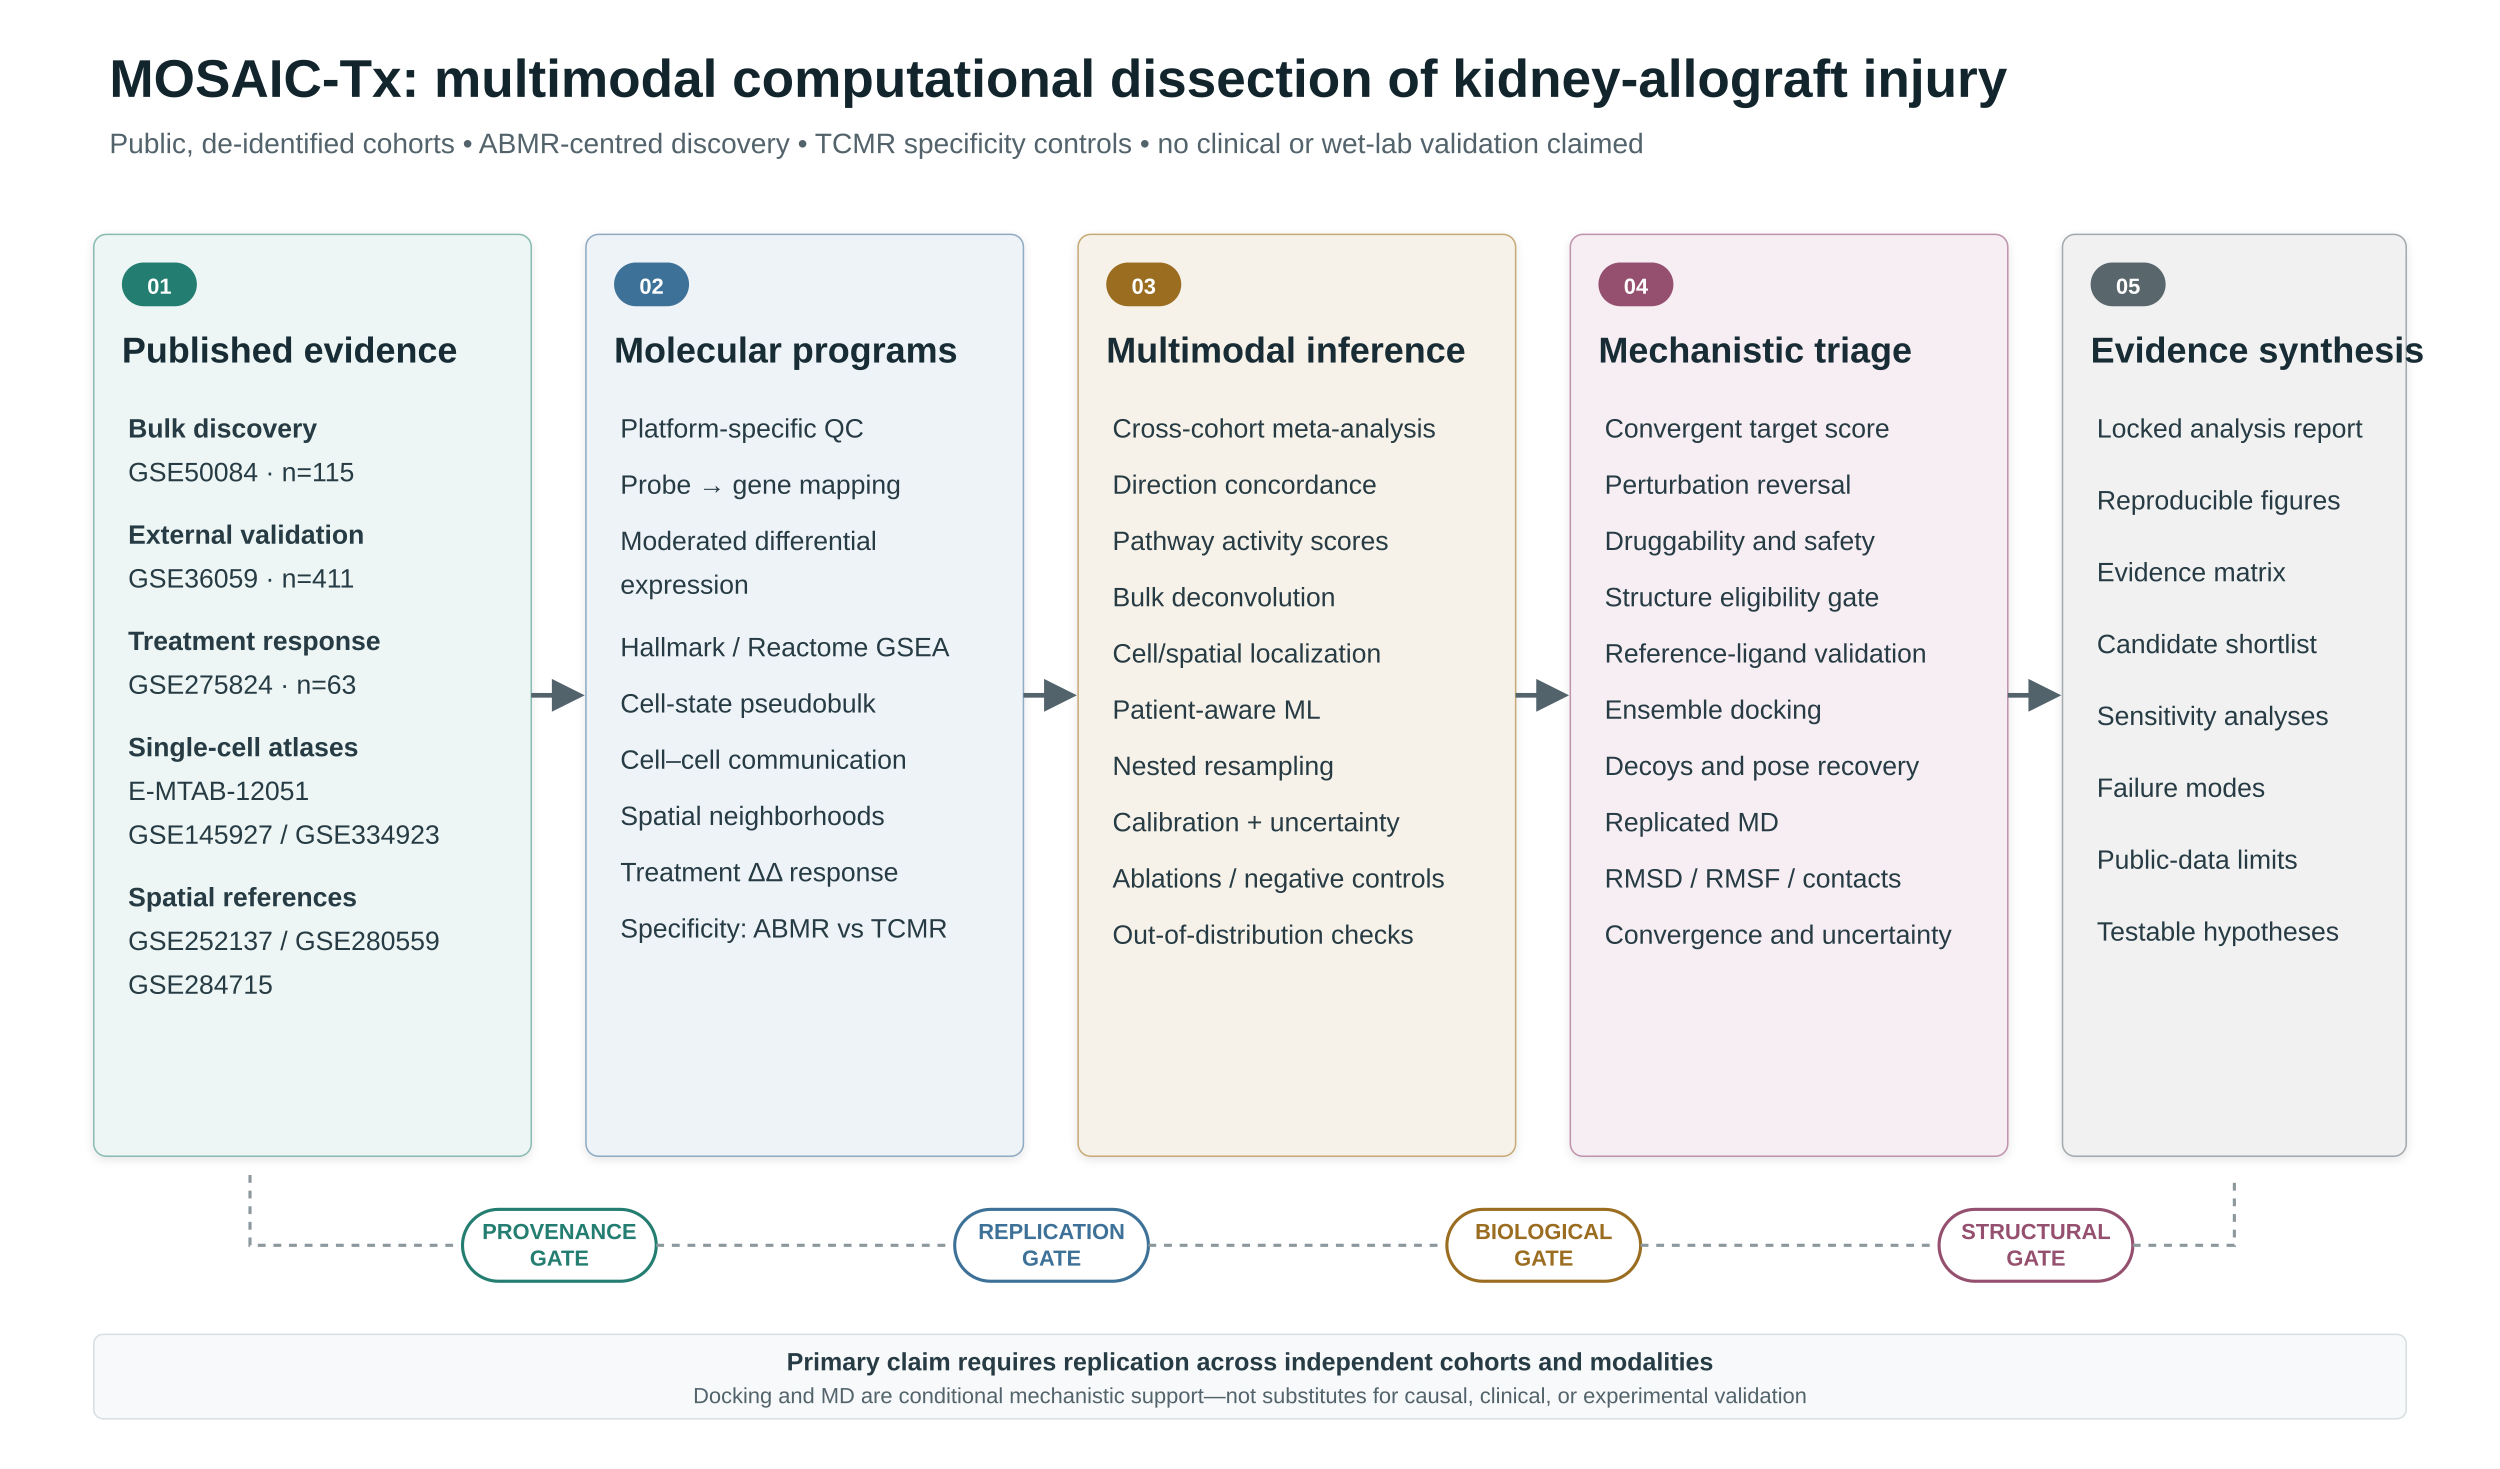
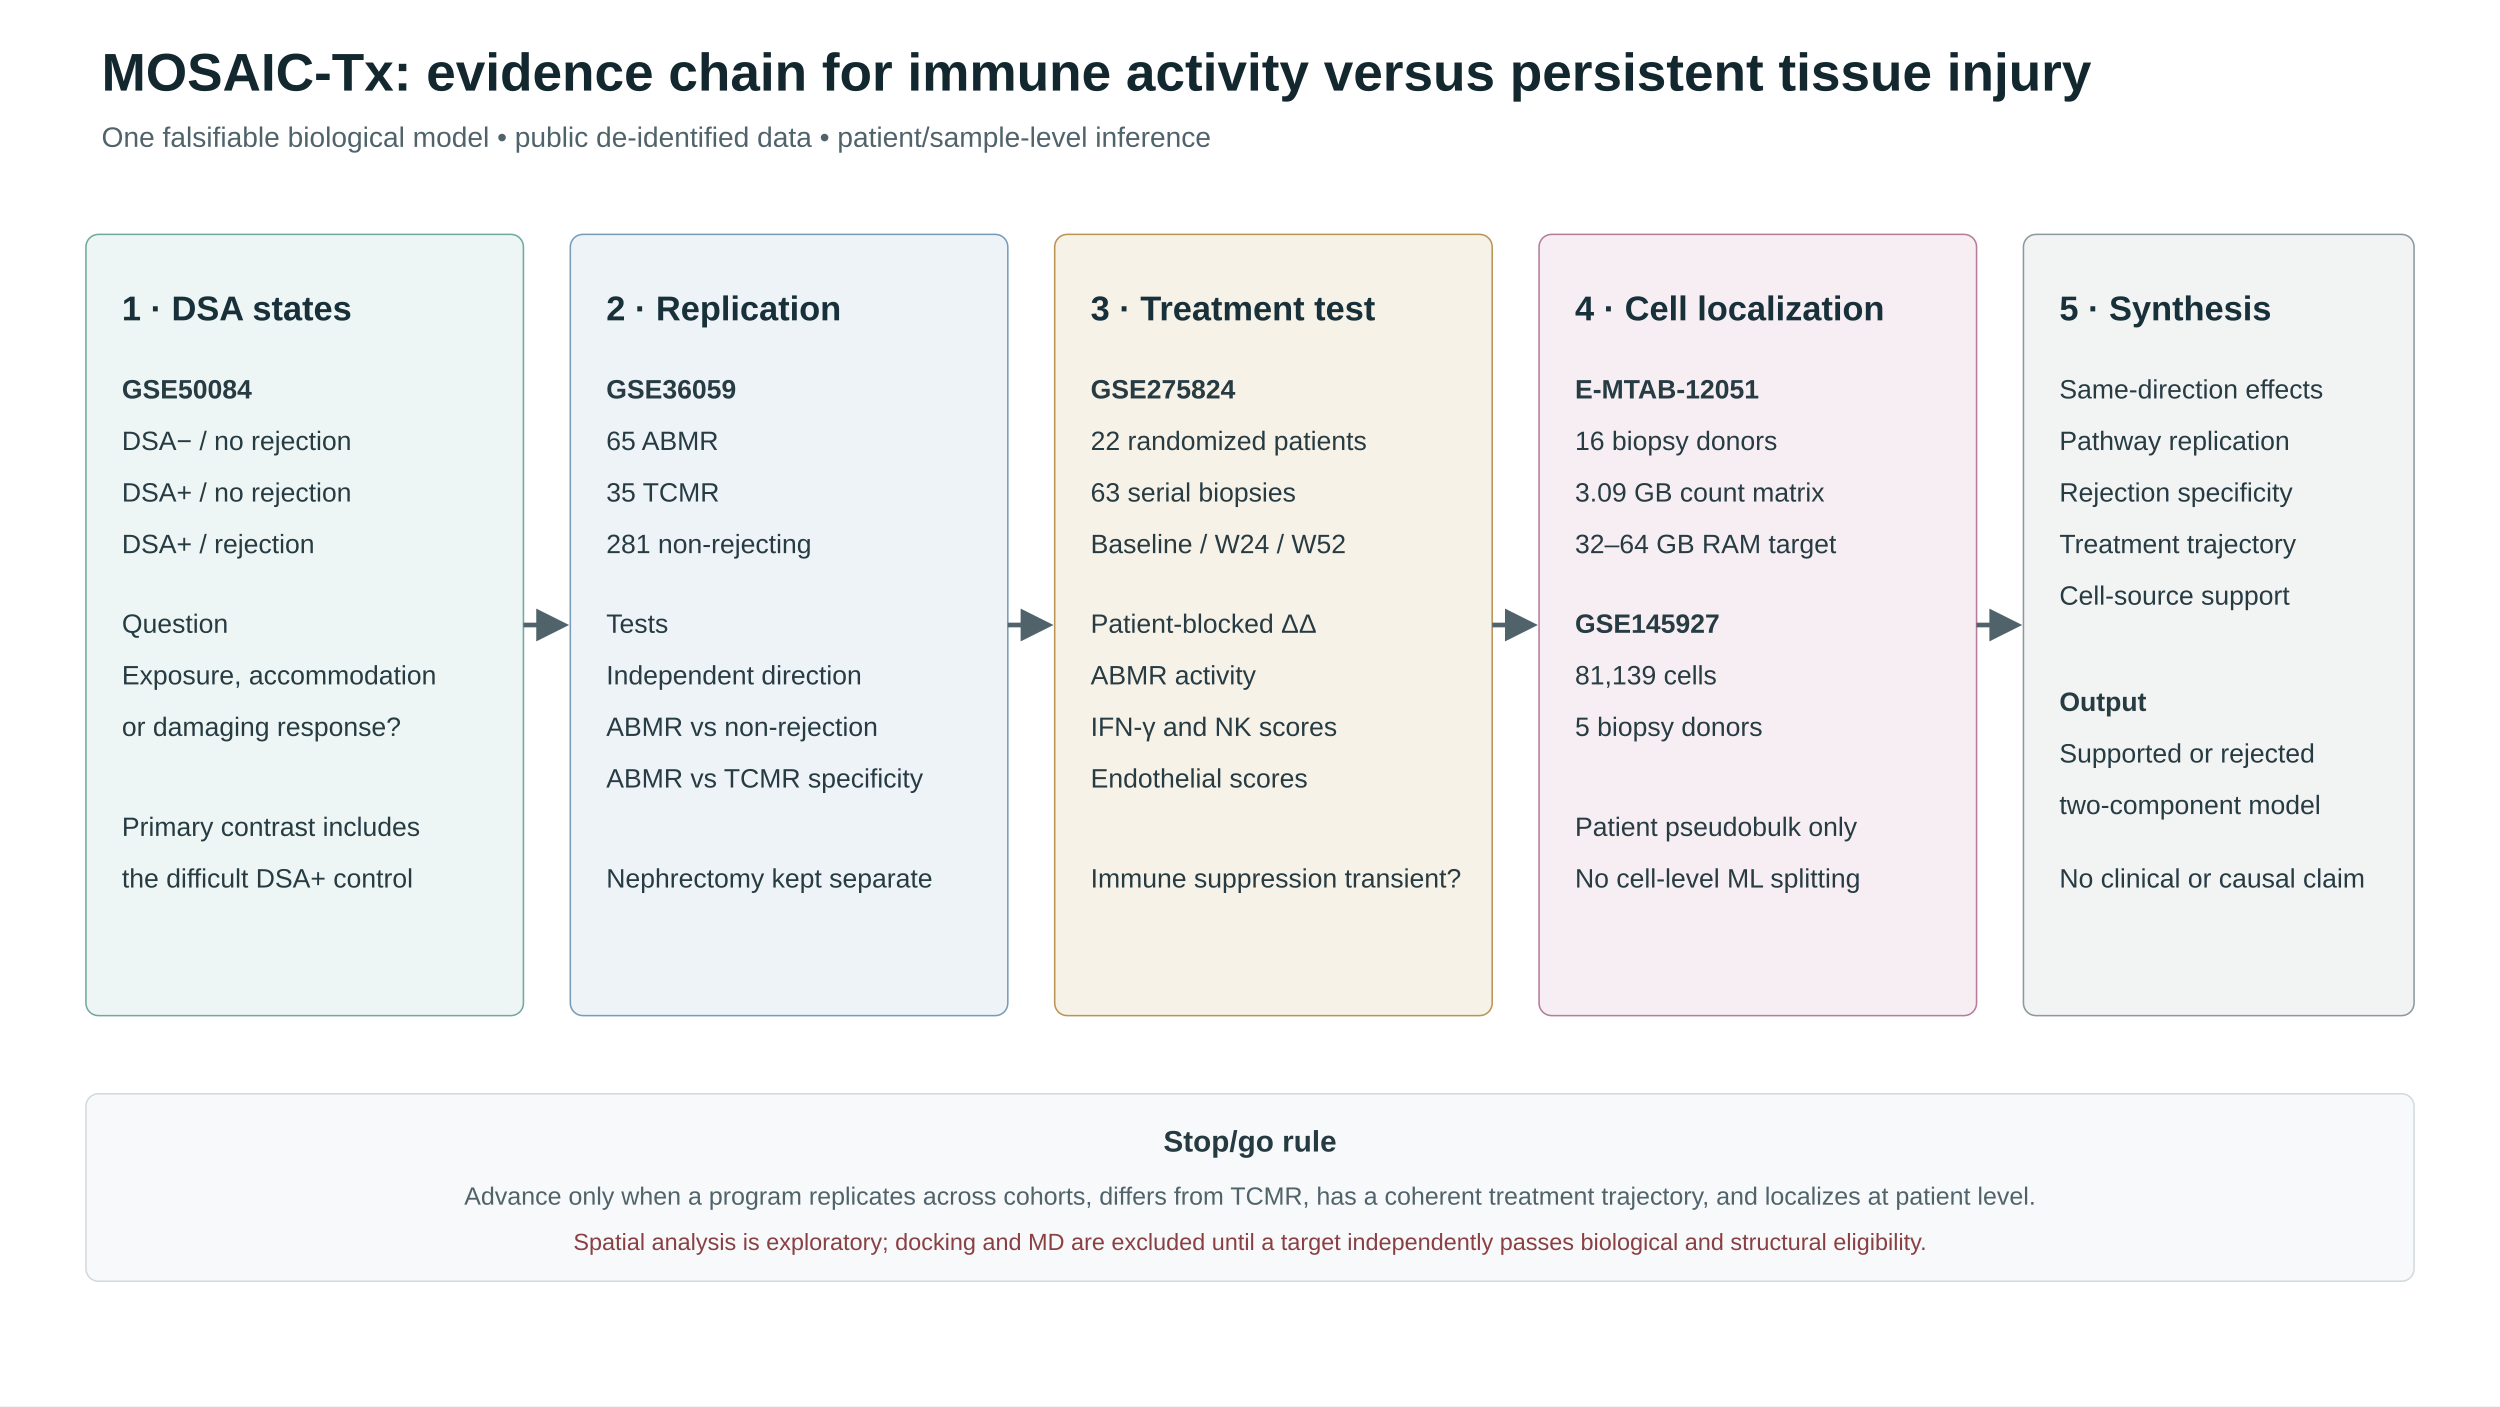
- <svg xmlns="http://www.w3.org/2000/svg" width="1600" height="940" viewBox="0 0 1600 940" role="img" aria-labelledby="title desc">
+ <svg xmlns="http://www.w3.org/2000/svg" width="1600" height="900" viewBox="0 0 1600 900" role="img" aria-labelledby="t d">
  <defs>
-     <marker id="arrow" viewBox="0 0 10 10" refX="8" refY="5" markerWidth="7" markerHeight="7" orient="auto">
-       <path d="M0 0L10 5L0 10z" fill="#53636b" />
+     <marker id="a" viewBox="0 0 10 10" refX="8" refY="5" markerWidth="7" markerHeight="7" orient="auto">
+       <path d="M0 0L10 5L0 10z" fill="#50636b" />
    </marker>
-     <filter id="shadow" x="-10%" y="-10%" width="120%" height="125%">
-       <feDropShadow dx="0" dy="2" stdDeviation="3" flood-opacity=".10" />
-     </filter>
  </defs>
-   <rect width="1600" height="940" fill="#ffffff" />
-   <text x="70" y="62" font-family="Arial,Helvetica,sans-serif" font-size="34" font-weight="700" fill="#12252d">MOSAIC-Tx: multimodal computational dissection of kidney-allograft injury</text>
-   <text x="70" y="98" font-family="Arial,Helvetica,sans-serif" font-size="18" fill="#53636b">Public, de-identified cohorts • ABMR-centred discovery • TCMR specificity controls • no clinical or wet-lab validation claimed</text>
+   <rect width="1600" height="900" fill="white" />
  <g font-family="Arial,Helvetica,sans-serif">
-     <g filter="url(#shadow)">
-       <rect x="60" y="150" width="280" height="590" rx="8" fill="#edf6f4" stroke="#8bbcb3" />
-       <rect x="375" y="150" width="280" height="590" rx="8" fill="#eef3f8" stroke="#91abc2" />
-       <rect x="690" y="150" width="280" height="590" rx="8" fill="#f7f2e9" stroke="#c7aa78" />
-       <rect x="1005" y="150" width="280" height="590" rx="8" fill="#f6eef3" stroke="#bf94ac" />
-       <rect x="1320" y="150" width="220" height="590" rx="8" fill="#f1f1f1" stroke="#a3aaad" />
+     <text x="65" y="58" font-size="34" font-weight="700" fill="#13272f">MOSAIC-Tx: evidence chain for immune activity versus persistent tissue injury</text>
+     <text x="65" y="94" font-size="18" fill="#50636b">One falsifiable biological model • public de-identified data • patient/sample-level inference</text>
+     <g>
+       <rect x="55" y="150" width="280" height="500" rx="8" fill="#edf6f4" stroke="#70a99e" />
+       <rect x="365" y="150" width="280" height="500" rx="8" fill="#eef3f8" stroke="#789cb8" />
+       <rect x="675" y="150" width="280" height="500" rx="8" fill="#f7f2e8" stroke="#b99454" />
+       <rect x="985" y="150" width="280" height="500" rx="8" fill="#f6eef3" stroke="#b47d99" />
+       <rect x="1295" y="150" width="250" height="500" rx="8" fill="#f2f3f3" stroke="#8b999f" />
    </g>
-     <g font-size="14" font-weight="700" fill="#ffffff">
-       <rect x="78" y="168" width="48" height="28" rx="14" fill="#237d70" />
-       <text x="102" y="188" text-anchor="middle">01</text>
-       <rect x="393" y="168" width="48" height="28" rx="14" fill="#3e7198" />
-       <text x="417" y="188" text-anchor="middle">02</text>
-       <rect x="708" y="168" width="48" height="28" rx="14" fill="#9b6d21" />
-       <text x="732" y="188" text-anchor="middle">03</text>
-       <rect x="1023" y="168" width="48" height="28" rx="14" fill="#96506f" />
-       <text x="1047" y="188" text-anchor="middle">04</text>
-       <rect x="1338" y="168" width="48" height="28" rx="14" fill="#59666c" />
-       <text x="1362" y="188" text-anchor="middle">05</text>
+     <g font-size="22" font-weight="700" fill="#173039">
+       <text x="78" y="205">1 · DSA states</text>
+       <text x="388" y="205">2 · Replication</text>
+       <text x="698" y="205">3 · Treatment test</text>
+       <text x="1008" y="205">4 · Cell localization</text>
+       <text x="1318" y="205">5 · Synthesis</text>
    </g>
-     <g font-size="23" font-weight="700" fill="#172c34">
-       <text x="78" y="232">Published evidence</text>
-       <text x="393" y="232">Molecular programs</text>
-       <text x="708" y="232">Multimodal inference</text>
-       <text x="1023" y="232">Mechanistic triage</text>
-       <text x="1338" y="232">Evidence synthesis</text>
+     <g font-size="17" fill="#273b43">
+       <text x="78" y="255" font-weight="700">GSE50084</text>
+       <text x="78" y="288">DSA− / no rejection</text>
+       <text x="78" y="321">DSA+ / no rejection</text>
+       <text x="78" y="354">DSA+ / rejection</text>
+       <text x="78" y="405">Question</text>
+       <text x="78" y="438">Exposure, accommodation</text>
+       <text x="78" y="471">or damaging response?</text>
+       <text x="78" y="535">Primary contrast includes</text>
+       <text x="78" y="568">the difficult DSA+ control</text>
+       <text x="388" y="255" font-weight="700">GSE36059</text>
+       <text x="388" y="288">65 ABMR</text>
+       <text x="388" y="321">35 TCMR</text>
+       <text x="388" y="354">281 non-rejecting</text>
+       <text x="388" y="405">Tests</text>
+       <text x="388" y="438">Independent direction</text>
+       <text x="388" y="471">ABMR vs non-rejection</text>
+       <text x="388" y="504">ABMR vs TCMR specificity</text>
+       <text x="388" y="568">Nephrectomy kept separate</text>
+       <text x="698" y="255" font-weight="700">GSE275824</text>
+       <text x="698" y="288">22 randomized patients</text>
+       <text x="698" y="321">63 serial biopsies</text>
+       <text x="698" y="354">Baseline / W24 / W52</text>
+       <text x="698" y="405">Patient-blocked ΔΔ</text>
+       <text x="698" y="438">ABMR activity</text>
+       <text x="698" y="471">IFN-γ and NK scores</text>
+       <text x="698" y="504">Endothelial scores</text>
+       <text x="698" y="568">Immune suppression transient?</text>
+       <text x="1008" y="255" font-weight="700">E-MTAB-12051</text>
+       <text x="1008" y="288">16 biopsy donors</text>
+       <text x="1008" y="321">3.09 GB count matrix</text>
+       <text x="1008" y="354">32–64 GB RAM target</text>
+       <text x="1008" y="405" font-weight="700">GSE145927</text>
+       <text x="1008" y="438">81,139 cells</text>
+       <text x="1008" y="471">5 biopsy donors</text>
+       <text x="1008" y="535">Patient pseudobulk only</text>
+       <text x="1008" y="568">No cell-level ML splitting</text>
+       <text x="1318" y="255">Same-direction effects</text>
+       <text x="1318" y="288">Pathway replication</text>
+       <text x="1318" y="321">Rejection specificity</text>
+       <text x="1318" y="354">Treatment trajectory</text>
+       <text x="1318" y="387">Cell-source support</text>
+       <text x="1318" y="455" font-weight="700">Output</text>
+       <text x="1318" y="488">Supported or rejected</text>
+       <text x="1318" y="521">two-component model</text>
+       <text x="1318" y="568">No clinical or causal claim</text>
    </g>
-     <g font-size="17" fill="#263b43">
-       <text x="82" y="280" font-weight="700">Bulk discovery</text>
-       <text x="82" y="308">GSE50084 · n=115</text>
-       <text x="82" y="348" font-weight="700">External validation</text>
-       <text x="82" y="376">GSE36059 · n=411</text>
-       <text x="82" y="416" font-weight="700">Treatment response</text>
-       <text x="82" y="444">GSE275824 · n=63</text>
-       <text x="82" y="484" font-weight="700">Single-cell atlases</text>
-       <text x="82" y="512">E-MTAB-12051</text>
-       <text x="82" y="540">GSE145927 / GSE334923</text>
-       <text x="82" y="580" font-weight="700">Spatial references</text>
-       <text x="82" y="608">GSE252137 / GSE280559</text>
-       <text x="82" y="636">GSE284715</text>
+     <g stroke="#50636b" stroke-width="3" fill="none" marker-end="url(#a)">
+       <path d="M335 400H360" />
+       <path d="M645 400H670" />
+       <path d="M955 400H980" />
+       <path d="M1265 400H1290" />
    </g>
-     <g font-size="17" fill="#263b43">
-       <text x="397" y="280">Platform-specific QC</text>
-       <text x="397" y="316">Probe → gene mapping</text>
-       <text x="397" y="352">Moderated differential</text>
-       <text x="397" y="380">expression</text>
-       <text x="397" y="420">Hallmark / Reactome GSEA</text>
-       <text x="397" y="456">Cell-state pseudobulk</text>
-       <text x="397" y="492">Cell–cell communication</text>
-       <text x="397" y="528">Spatial neighborhoods</text>
-       <text x="397" y="564">Treatment ΔΔ response</text>
-       <text x="397" y="600">Specificity: ABMR vs TCMR</text>
+     <g>
+       <rect x="55" y="700" width="1490" height="120" rx="8" fill="#f7f9fa" stroke="#d1dadd" />
+       <text x="800" y="737" text-anchor="middle" font-size="19" font-weight="700" fill="#263a42">Stop/go rule</text>
+       <text x="800" y="771" text-anchor="middle" font-size="16" fill="#50636b">Advance only when a program replicates across cohorts, differs from TCMR, has a coherent treatment trajectory, and localizes at patient level.</text>
+       <text x="800" y="800" text-anchor="middle" font-size="15" fill="#8a3f43">Spatial analysis is exploratory; docking and MD are excluded until a target independently passes biological and structural eligibility.</text>
    </g>
-     <g font-size="17" fill="#263b43">
-       <text x="712" y="280">Cross-cohort meta-analysis</text>
-       <text x="712" y="316">Direction concordance</text>
-       <text x="712" y="352">Pathway activity scores</text>
-       <text x="712" y="388">Bulk deconvolution</text>
-       <text x="712" y="424">Cell/spatial localization</text>
-       <text x="712" y="460">Patient-aware ML</text>
-       <text x="712" y="496">Nested resampling</text>
-       <text x="712" y="532">Calibration + uncertainty</text>
-       <text x="712" y="568">Ablations / negative controls</text>
-       <text x="712" y="604">Out-of-distribution checks</text>
-     </g>
-     <g font-size="17" fill="#263b43">
-       <text x="1027" y="280">Convergent target score</text>
-       <text x="1027" y="316">Perturbation reversal</text>
-       <text x="1027" y="352">Druggability and safety</text>
-       <text x="1027" y="388">Structure eligibility gate</text>
-       <text x="1027" y="424">Reference-ligand validation</text>
-       <text x="1027" y="460">Ensemble docking</text>
-       <text x="1027" y="496">Decoys and pose recovery</text>
-       <text x="1027" y="532">Replicated MD</text>
-       <text x="1027" y="568">RMSD / RMSF / contacts</text>
-       <text x="1027" y="604">Convergence and uncertainty</text>
-     </g>
-     <g font-size="17" fill="#263b43">
-       <text x="1342" y="280">Locked analysis report</text>
-       <text x="1342" y="326">Reproducible figures</text>
-       <text x="1342" y="372">Evidence matrix</text>
-       <text x="1342" y="418">Candidate shortlist</text>
-       <text x="1342" y="464">Sensitivity analyses</text>
-       <text x="1342" y="510">Failure modes</text>
-       <text x="1342" y="556">Public-data limits</text>
-       <text x="1342" y="602">Testable hypotheses</text>
-     </g>
-     <g stroke="#53636b" stroke-width="3" fill="none" marker-end="url(#arrow)">
-       <path d="M340 445H370" />
-       <path d="M655 445H685" />
-       <path d="M970 445H1000" />
-       <path d="M1285 445H1315" />
-     </g>
-     <g font-size="14" font-weight="700" text-anchor="middle">
-       <rect x="296" y="774" width="124" height="46" rx="23" fill="#ffffff" stroke="#237d70" stroke-width="2" />
-       <text x="358" y="793" fill="#237d70">PROVENANCE</text>
-       <text x="358" y="810" fill="#237d70">GATE</text>
-       <rect x="611" y="774" width="124" height="46" rx="23" fill="#fff" stroke="#3e7198" stroke-width="2" />
-       <text x="673" y="793" fill="#3e7198">REPLICATION</text>
-       <text x="673" y="810" fill="#3e7198">GATE</text>
-       <rect x="926" y="774" width="124" height="46" rx="23" fill="#fff" stroke="#9b6d21" stroke-width="2" />
-       <text x="988" y="793" fill="#9b6d21">BIOLOGICAL</text>
-       <text x="988" y="810" fill="#9b6d21">GATE</text>
-       <rect x="1241" y="774" width="124" height="46" rx="23" fill="#fff" stroke="#96506f" stroke-width="2" />
-       <text x="1303" y="793" fill="#96506f">STRUCTURAL</text>
-       <text x="1303" y="810" fill="#96506f">GATE</text>
-     </g>
-     <path d="M160 752V797H292M420 797H607M735 797H922M1050 797H1237M1365 797H1430V752" stroke="#8c989d" stroke-width="2" stroke-dasharray="5 5" fill="none" />
-     <rect x="60" y="854" width="1480" height="54" rx="6" fill="#f7f9fa" stroke="#d8dfe2" />
-     <text x="800" y="877" text-anchor="middle" font-size="16" font-weight="700" fill="#263b43">Primary claim requires replication across independent cohorts and modalities</text>
-     <text x="800" y="898" text-anchor="middle" font-size="14" fill="#53636b">Docking and MD are conditional mechanistic support—not substitutes for causal, clinical, or experimental validation</text>
  </g>
</svg>
